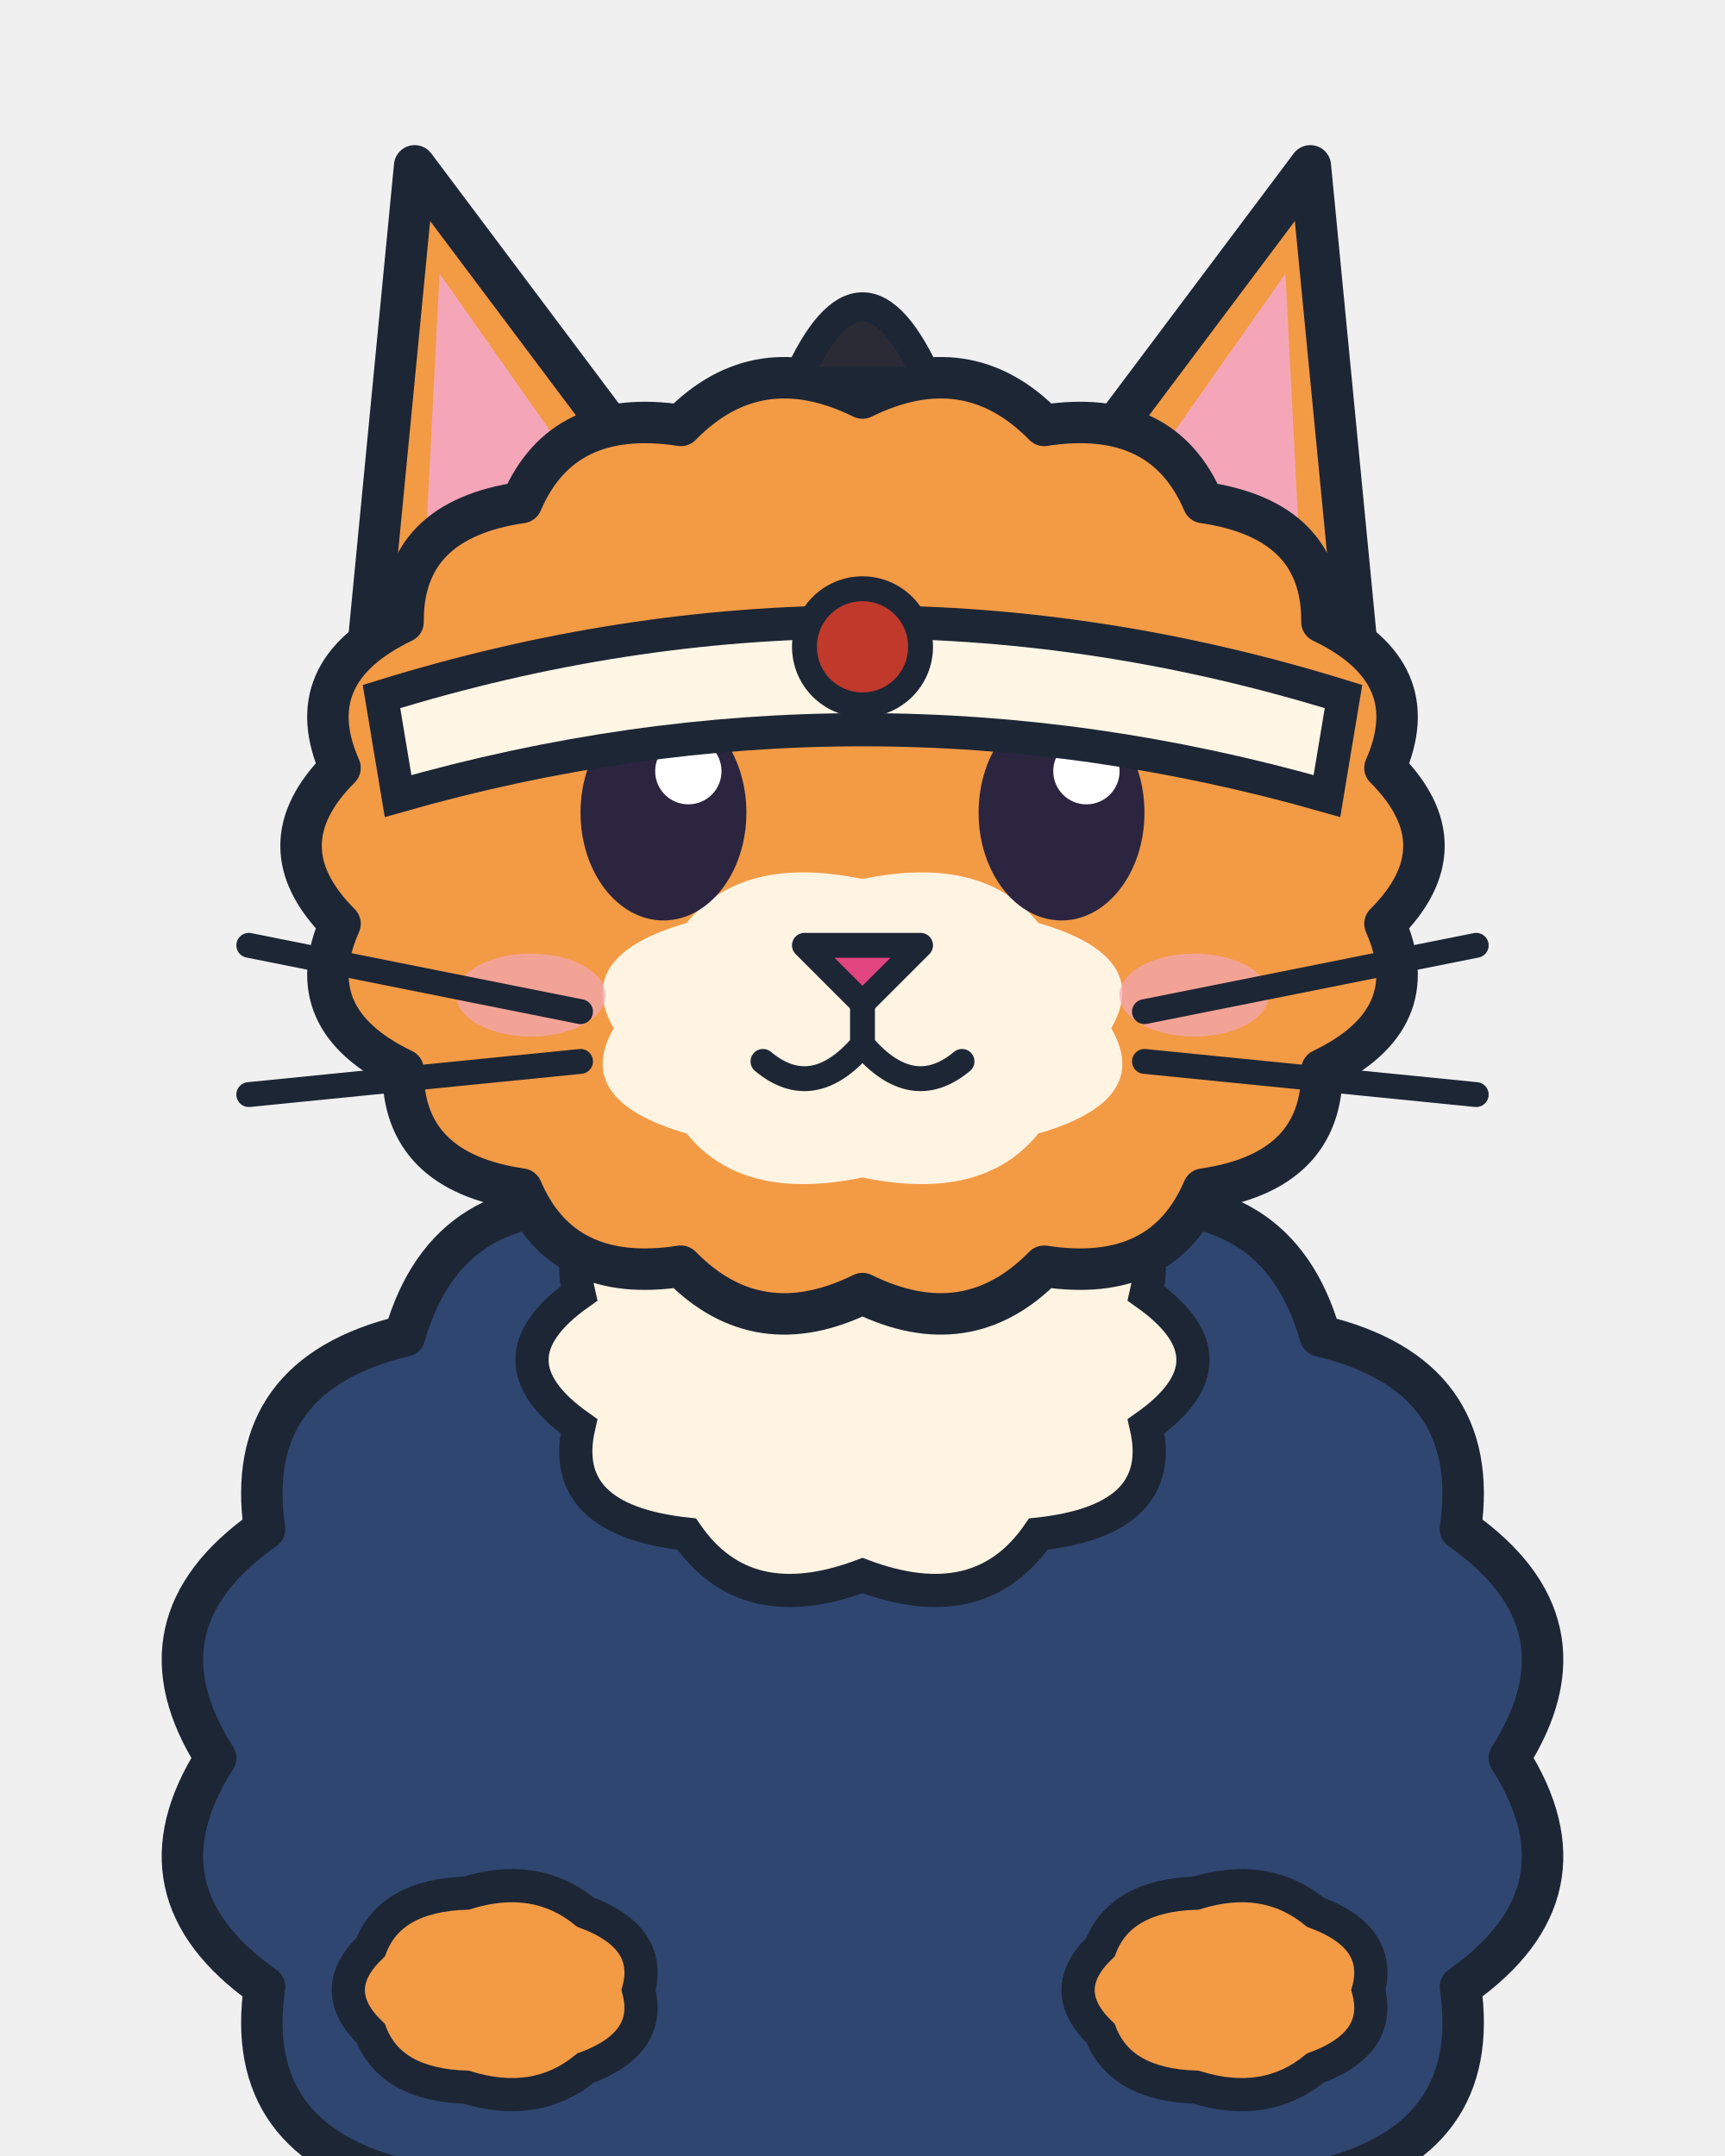
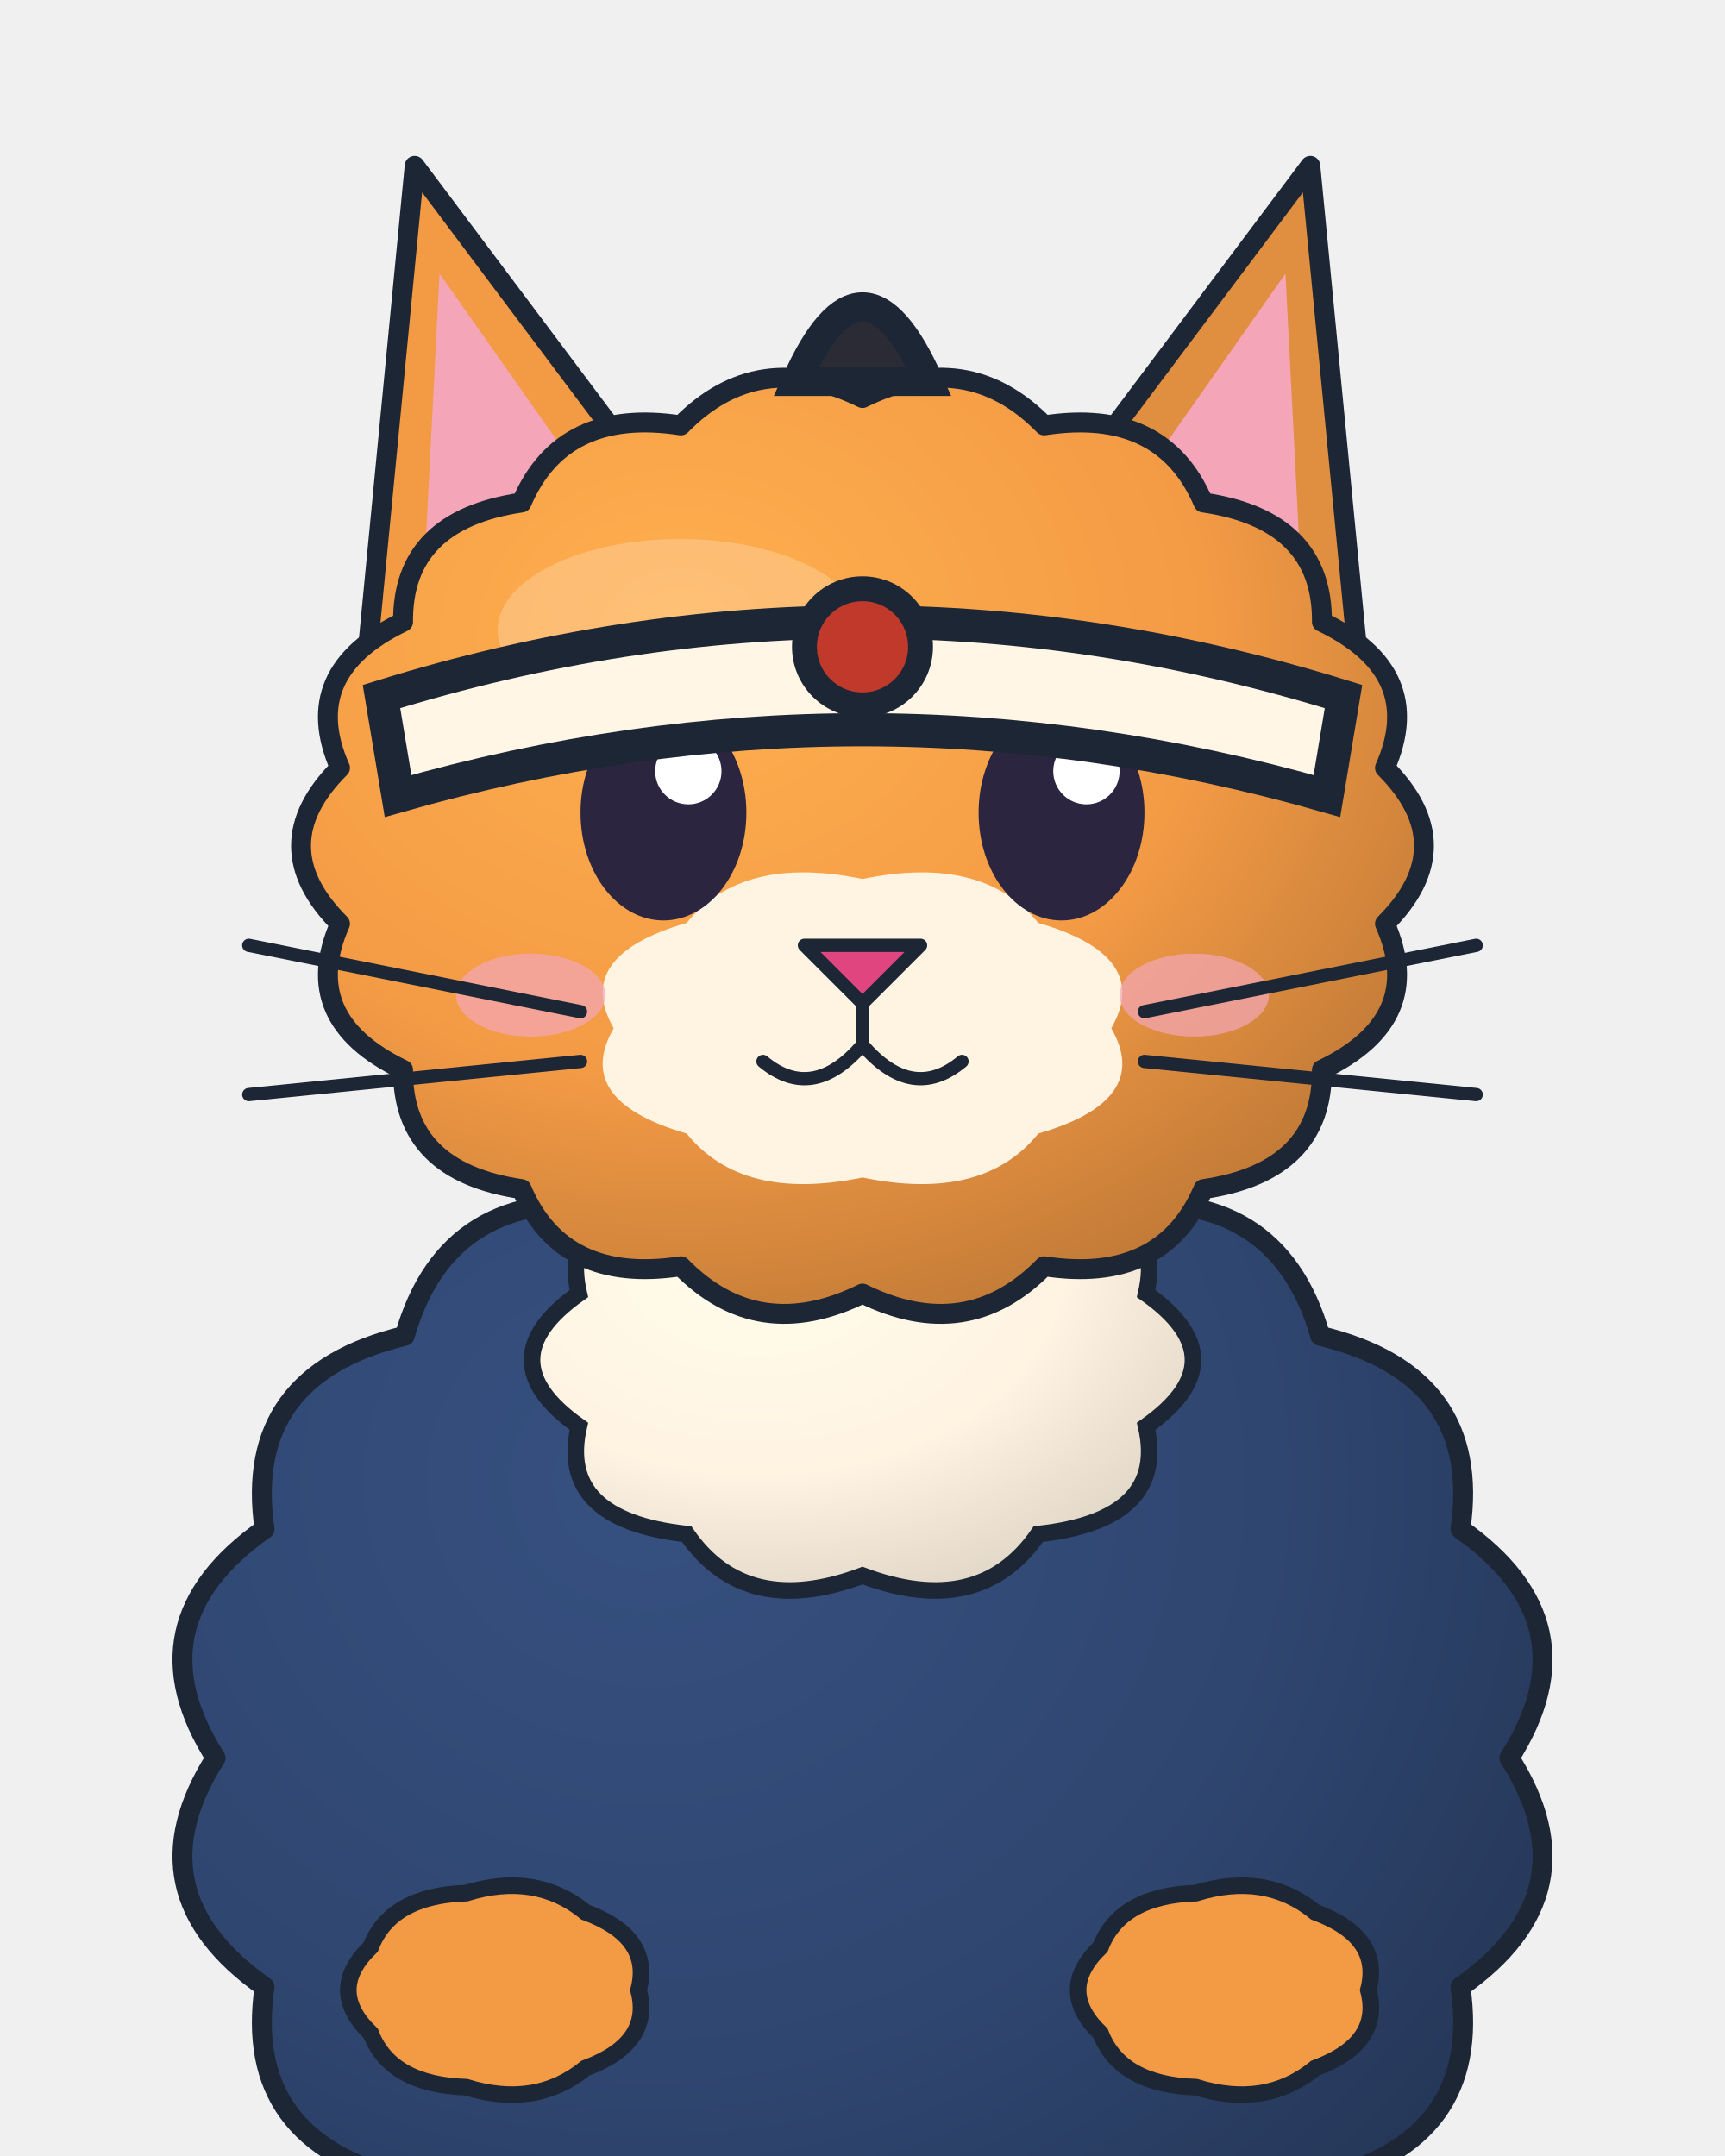
<svg xmlns="http://www.w3.org/2000/svg" viewBox="-104 -252 208 260">
-   <path d="M78.0 -40.0 Q88.3 -23.8 72.1 -12.4 Q74.8 6.2 55.2 10.9 Q50.0 29.1 29.8 26.5 Q17.6 41.5 0.0 32.0 Q-17.6 41.5 -29.8 26.5 Q-50.0 29.1 -55.2 10.9 Q-74.8 6.2 -72.1 -12.4 Q-88.3 -23.8 -78.0 -40.0 Q-88.3 -56.2 -72.1 -67.6 Q-74.8 -86.2 -55.2 -90.9 Q-50.0 -109.1 -29.8 -106.5 Q-17.6 -121.5 -0.0 -112.0 Q17.6 -121.5 29.8 -106.5 Q50.0 -109.1 55.2 -90.9 Q74.8 -86.2 72.1 -67.6 Q88.3 -56.2 78.0 -40.0Z" fill="#2f4670" stroke="#1d2635" stroke-width="5" stroke-linejoin="round" />
-   <path d="M34.2 -80.0 Q36.8 -68.7 21.2 -67.0 Q14.1 -56.7 0.0 -62.0 Q-14.1 -56.7 -21.2 -67.0 Q-36.8 -68.7 -34.2 -80.0 Q-45.5 -88.0 -34.2 -96.0 Q-36.8 -107.3 -21.2 -109.0 Q-14.1 -119.3 -0.0 -114.0 Q14.1 -119.3 21.2 -109.0 Q36.8 -107.3 34.2 -96.0 Q45.5 -88.0 34.2 -80.0Z" fill="#fff3e2" stroke="#1d2635" stroke-width="4" />
-   <path d="M-24 -192 L-54 -232 L-60 -170Z" fill="#f39a45" stroke="#1d2635" stroke-width="5" stroke-linejoin="round" />
+   <defs>
+     <radialGradient id="osamuraiorange09030" cx=".34" cy=".28" r=".85">
+       <stop offset="0" stop-color="#365080" />
+       <stop offset=".55" stop-color="#2f4670" />
+       <stop offset="1" stop-color="#233453" />
+     </radialGradient>
+     <radialGradient id="fsamuraiorange09030" cx=".34" cy=".28" r=".85">
+       <stop offset="0" stop-color="#ffb04f" />
+       <stop offset=".55" stop-color="#f39a45" />
+       <stop offset="1" stop-color="#b47233" />
+     </radialGradient>
+     <radialGradient id="bsamuraiorange09030" cx=".34" cy=".28" r=".85">
+       <stop offset="0" stop-color="#fffdeb" />
+       <stop offset=".55" stop-color="#fff3e2" />
+       <stop offset="1" stop-color="#dbd1c2" />
+     </radialGradient>
+   </defs>
+   <ellipse cx="6" cy="34" rx="78" ry="16" fill="#000" opacity=".16" />
+   <path d="M78.0 -40.0 Q88.3 -23.8 72.1 -12.4 Q74.8 6.2 55.2 10.9 Q50.0 29.1 29.8 26.5 Q17.6 41.5 0.0 32.0 Q-17.6 41.5 -29.8 26.5 Q-50.0 29.1 -55.2 10.9 Q-74.8 6.2 -72.1 -12.4 Q-88.3 -23.8 -78.0 -40.0 Q-88.3 -56.2 -72.1 -67.6 Q-74.8 -86.2 -55.2 -90.9 Q-50.0 -109.1 -29.8 -106.5 Q-17.6 -121.5 -0.0 -112.0 Q17.6 -121.5 29.8 -106.5 Q50.0 -109.1 55.2 -90.9 Q74.8 -86.2 72.1 -67.6 Q88.3 -56.2 78.0 -40.0Z" fill="url(#osamuraiorange09030)" stroke="#1d2635" stroke-width="2.4" stroke-linejoin="round" />
+   <path d="M34.2 -80.0 Q36.8 -68.7 21.2 -67.0 Q14.1 -56.7 0.0 -62.0 Q-14.1 -56.7 -21.2 -67.0 Q-36.8 -68.7 -34.2 -80.0 Q-45.5 -88.0 -34.2 -96.0 Q-36.8 -107.3 -21.2 -109.0 Q-14.1 -119.3 -0.0 -114.0 Q14.1 -119.3 21.2 -109.0 Q36.8 -107.3 34.2 -96.0 Q45.5 -88.0 34.2 -80.0Z" fill="url(#bsamuraiorange09030)" stroke="#1d2635" stroke-width="2" />
+   <path d="M-24 -192 L-54 -232 L-60 -170Z" fill="#f39a45" stroke="#1d2635" stroke-width="2.4" stroke-linejoin="round" />
  <path d="M-32 -192 L-51 -219 L-53 -180Z" fill="#f4a6b8" />
-   <path d="M24 -192 L54 -232 L60 -170Z" fill="#f39a45" stroke="#1d2635" stroke-width="5" stroke-linejoin="round" />
+   <path d="M24 -192 L54 -232 L60 -170Z" fill="#e08e3f" stroke="#1d2635" stroke-width="2.4" stroke-linejoin="round" />
  <path d="M32 -192 L51 -219 L53 -180Z" fill="#f4a6b8" />
-   <path d="M63.0 -140.6 Q68.1 -129.1 55.4 -123.0 Q55.5 -110.7 41.1 -108.6 Q36.2 -97.1 21.9 -99.3 Q12.6 -89.8 0.0 -96.0 Q-12.6 -89.8 -21.9 -99.3 Q-36.2 -97.1 -41.1 -108.6 Q-55.5 -110.7 -55.4 -123.0 Q-68.1 -129.1 -63.0 -140.6 Q-72.4 -150.0 -63.0 -159.4 Q-68.1 -170.9 -55.4 -177.0 Q-55.5 -189.3 -41.1 -191.4 Q-36.2 -202.9 -21.9 -200.7 Q-12.6 -210.2 -0.0 -204.0 Q12.6 -210.2 21.9 -200.7 Q36.2 -202.9 41.1 -191.4 Q55.5 -189.3 55.4 -177.0 Q68.1 -170.9 63.0 -159.4 Q72.4 -150.0 63.0 -140.6Z" fill="#f39a45" stroke="#1d2635" stroke-width="5" stroke-linejoin="round" />
+   <path d="M63.0 -140.6 Q68.1 -129.1 55.4 -123.0 Q55.5 -110.7 41.1 -108.6 Q36.2 -97.1 21.9 -99.3 Q12.6 -89.8 0.0 -96.0 Q-12.6 -89.8 -21.9 -99.3 Q-36.2 -97.1 -41.1 -108.6 Q-55.5 -110.7 -55.4 -123.0 Q-68.1 -129.1 -63.0 -140.6 Q-72.4 -150.0 -63.0 -159.4 Q-68.1 -170.9 -55.4 -177.0 Q-55.5 -189.3 -41.1 -191.4 Q-36.2 -202.9 -21.9 -200.7 Q-12.6 -210.2 -0.0 -204.0 Q12.6 -210.2 21.9 -200.7 Q36.2 -202.9 41.1 -191.4 Q55.5 -189.3 55.4 -177.0 Q68.1 -170.9 63.0 -159.4 Q72.4 -150.0 63.0 -140.6Z" fill="url(#fsamuraiorange09030)" stroke="#1d2635" stroke-width="2.4" stroke-linejoin="round" />
+   <ellipse cx="-22" cy="-176" rx="22" ry="11" fill="#fff" opacity=".22" />
  <path d="M30.0 -128.0 Q35.0 -119.3 21.2 -115.3 Q14.5 -107.0 0.0 -110.0 Q-14.5 -107.0 -21.2 -115.3 Q-35.0 -119.3 -30.0 -128.0 Q-35.0 -136.7 -21.2 -140.7 Q-14.5 -149.0 -0.0 -146.0 Q14.5 -149.0 21.2 -140.7 Q35.0 -136.7 30.0 -128.0Z" fill="#fff3e2" />
  <ellipse cx="-24" cy="-154" rx="10" ry="13" fill="#2b2540" />
  <circle cx="-21" cy="-159" r="4" fill="#fff" />
  <ellipse cx="-40" cy="-132" rx="9" ry="5" fill="#f4a6b8" opacity=".7" />
-   <path d="M-34 -130 L-74 -138 M-34 -124 L-74 -120" stroke="#1d2635" stroke-width="3" stroke-linecap="round" />
+   <path d="M-34 -130 L-74 -138 M-34 -124 L-74 -120" stroke="#1d2635" stroke-width="1.6" stroke-linecap="round" />
  <ellipse cx="24" cy="-154" rx="10" ry="13" fill="#2b2540" />
  <circle cx="27" cy="-159" r="4" fill="#fff" />
  <ellipse cx="40" cy="-132" rx="9" ry="5" fill="#f4a6b8" opacity=".7" />
-   <path d="M34 -130 L74 -138 M34 -124 L74 -120" stroke="#1d2635" stroke-width="3" stroke-linecap="round" />
-   <path d="M-7 -138 H7 L0 -131Z" fill="#e0457f" stroke="#1d2635" stroke-width="3" stroke-linejoin="round" />
-   <path d="M0 -131 V-126 M0 -126 Q-6 -119 -12 -124 M0 -126 Q6 -119 12 -124" fill="none" stroke="#1d2635" stroke-width="3" stroke-linecap="round" />
+   <path d="M34 -130 L74 -138 M34 -124 L74 -120" stroke="#1d2635" stroke-width="1.6" stroke-linecap="round" />
+   <path d="M-7 -138 H7 L0 -131Z" fill="#e0457f" stroke="#1d2635" stroke-width="1.6" stroke-linejoin="round" />
+   <path d="M0 -131 V-126 M0 -126 Q-6 -119 -12 -124 M0 -126 Q6 -119 12 -124" fill="none" stroke="#1d2635" stroke-width="1.6" stroke-linecap="round" />
  <path d="M-58 -168 Q0 -186 58 -168 L56 -156 Q0 -172 -56 -156Z" fill="#fff6e5" stroke="#1d2635" stroke-width="4" />
  <circle cx="0" cy="-174" r="7" fill="#c0392b" stroke="#1d2635" stroke-width="3" />
  <path d="M-8 -206 Q0 -224 8 -206Z" fill="#2b2b36" stroke="#1d2635" stroke-width="3.5" />
-   <path d="M-27.0 -12.0 Q-25.3 -5.6 -33.4 -2.6 Q-39.4 2.3 -47.8 -0.3 Q-56.9 -0.6 -59.3 -6.8 Q-64.7 -12.0 -59.3 -17.2 Q-56.9 -23.4 -47.8 -23.7 Q-39.4 -26.3 -33.4 -21.4 Q-25.3 -18.4 -27.0 -12.0Z" fill="#f39a45" stroke="#1d2635" stroke-width="4" />
-   <path d="M61.0 -12.0 Q62.7 -5.6 54.6 -2.6 Q48.6 2.3 40.2 -0.3 Q31.1 -0.6 28.7 -6.8 Q23.3 -12.0 28.7 -17.2 Q31.1 -23.4 40.2 -23.7 Q48.6 -26.3 54.6 -21.4 Q62.7 -18.4 61.0 -12.0Z" fill="#f39a45" stroke="#1d2635" stroke-width="4" />
+   <path d="M-27.0 -12.0 Q-25.3 -5.6 -33.4 -2.6 Q-39.4 2.3 -47.8 -0.3 Q-56.9 -0.6 -59.3 -6.8 Q-64.7 -12.0 -59.3 -17.2 Q-56.9 -23.4 -47.8 -23.7 Q-39.4 -26.3 -33.4 -21.4 Q-25.3 -18.4 -27.0 -12.0Z" fill="#f39a45" stroke="#1d2635" stroke-width="2" />
+   <path d="M61.0 -12.0 Q62.7 -5.6 54.6 -2.6 Q48.6 2.3 40.2 -0.3 Q31.1 -0.6 28.7 -6.8 Q23.3 -12.0 28.7 -17.2 Q31.1 -23.4 40.2 -23.7 Q48.6 -26.3 54.6 -21.4 Q62.7 -18.4 61.0 -12.0Z" fill="#f39a45" stroke="#1d2635" stroke-width="2" />
</svg>
